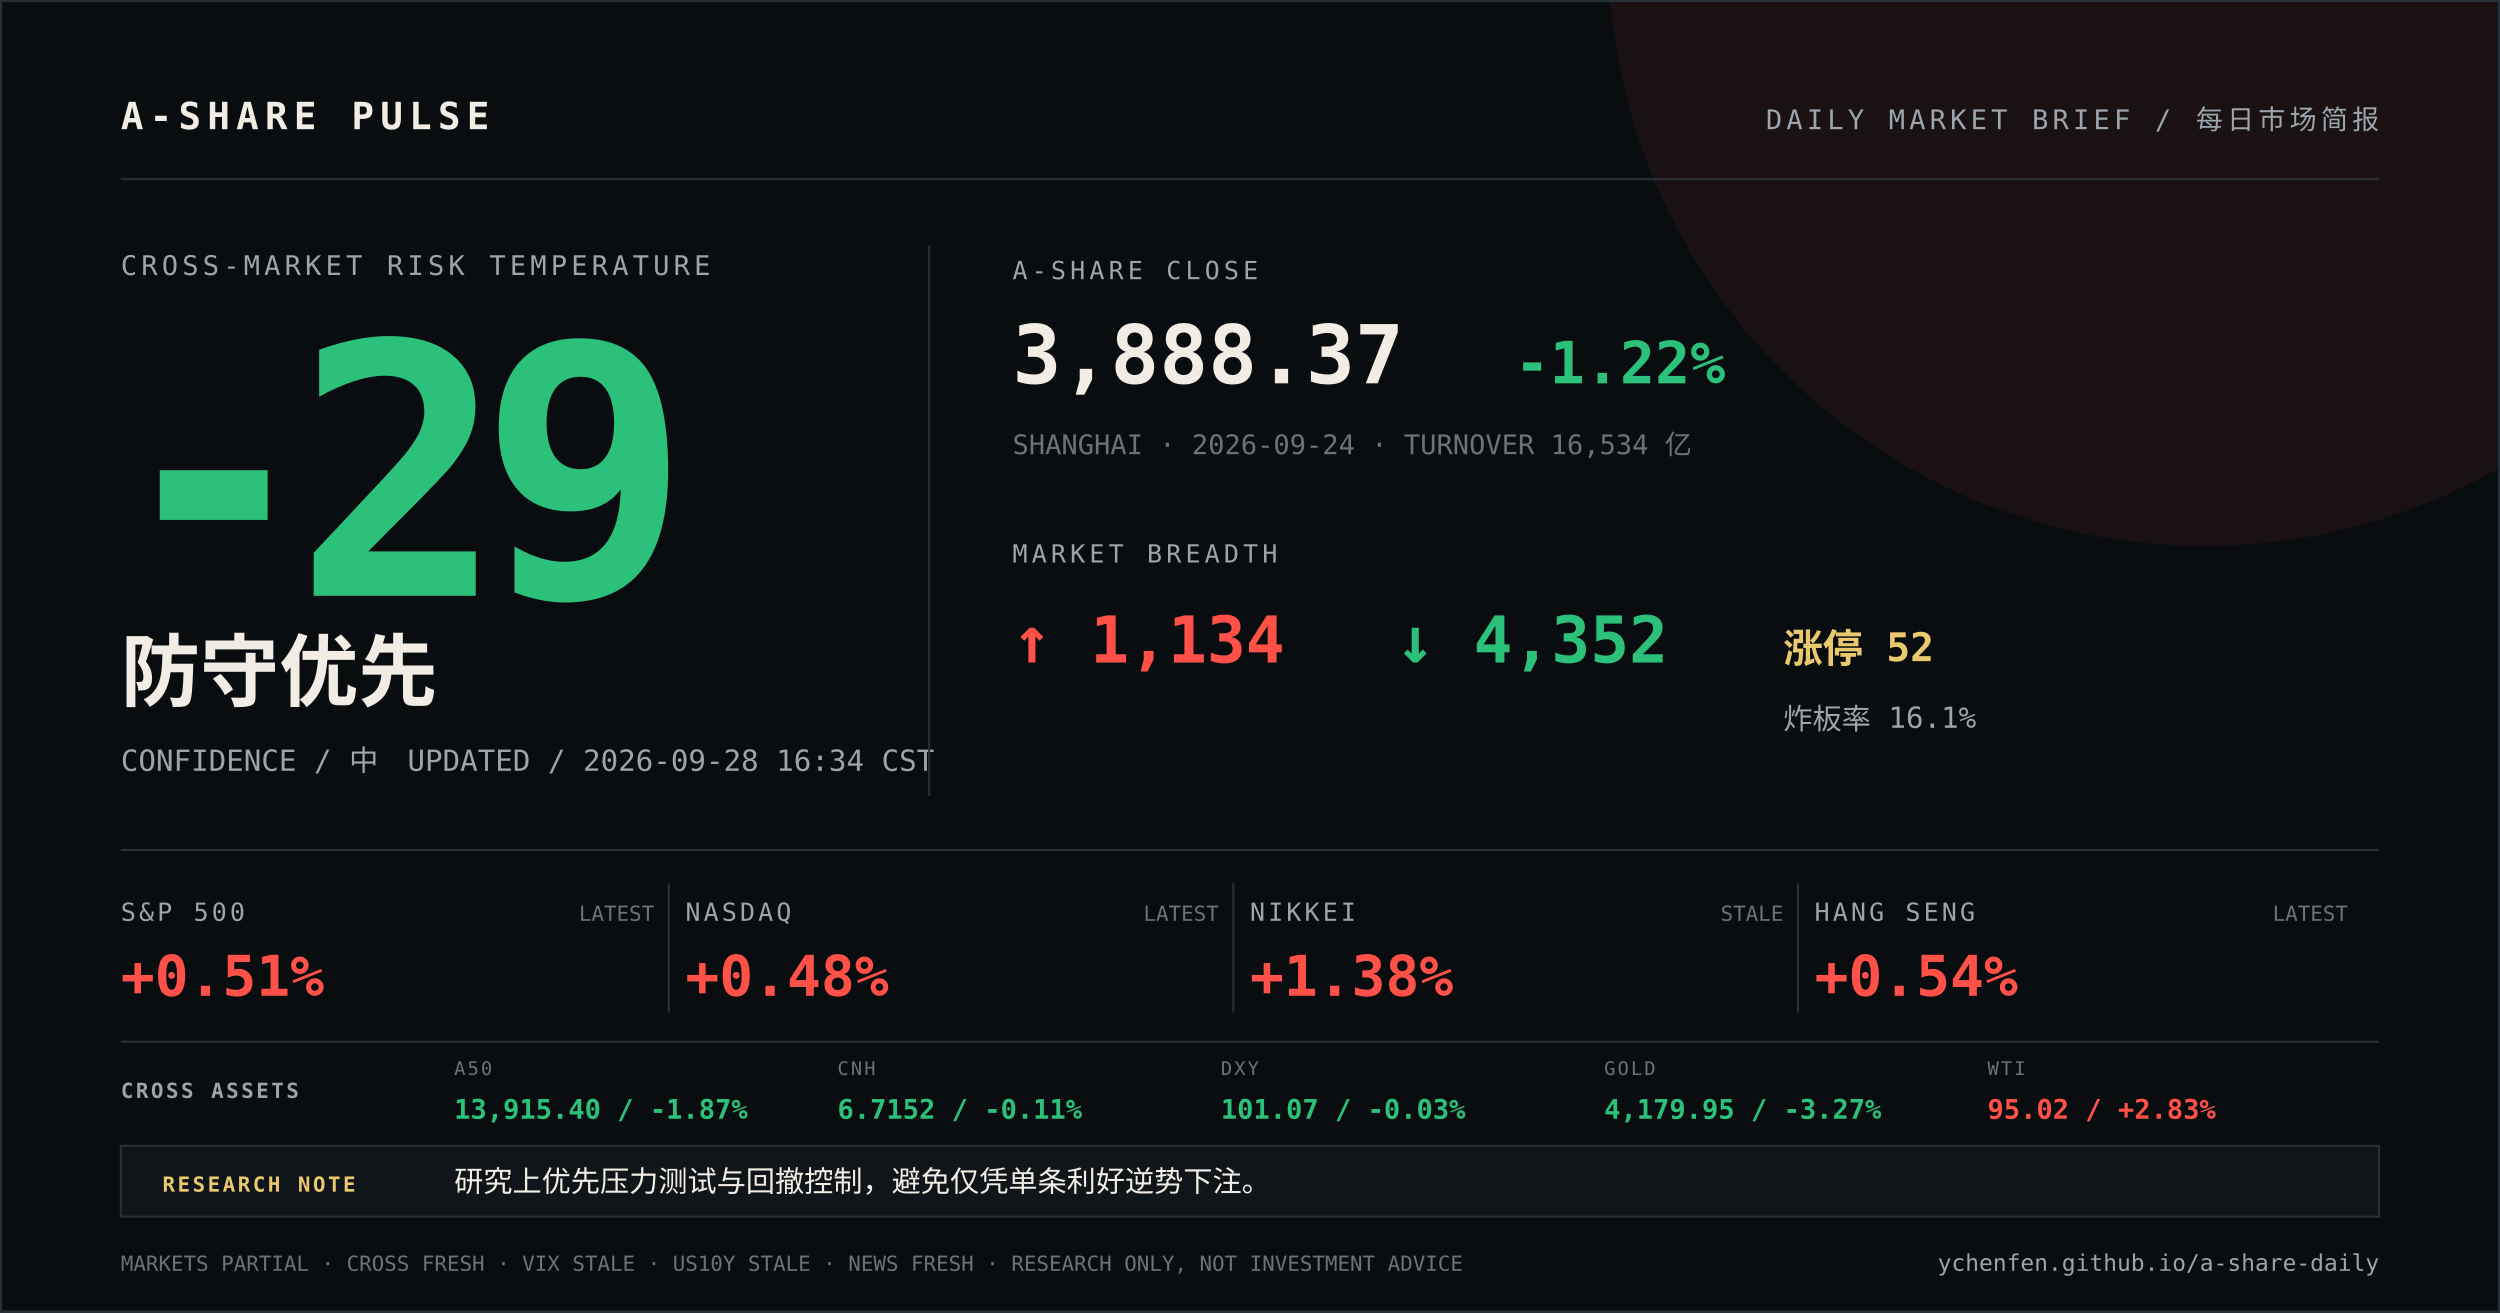
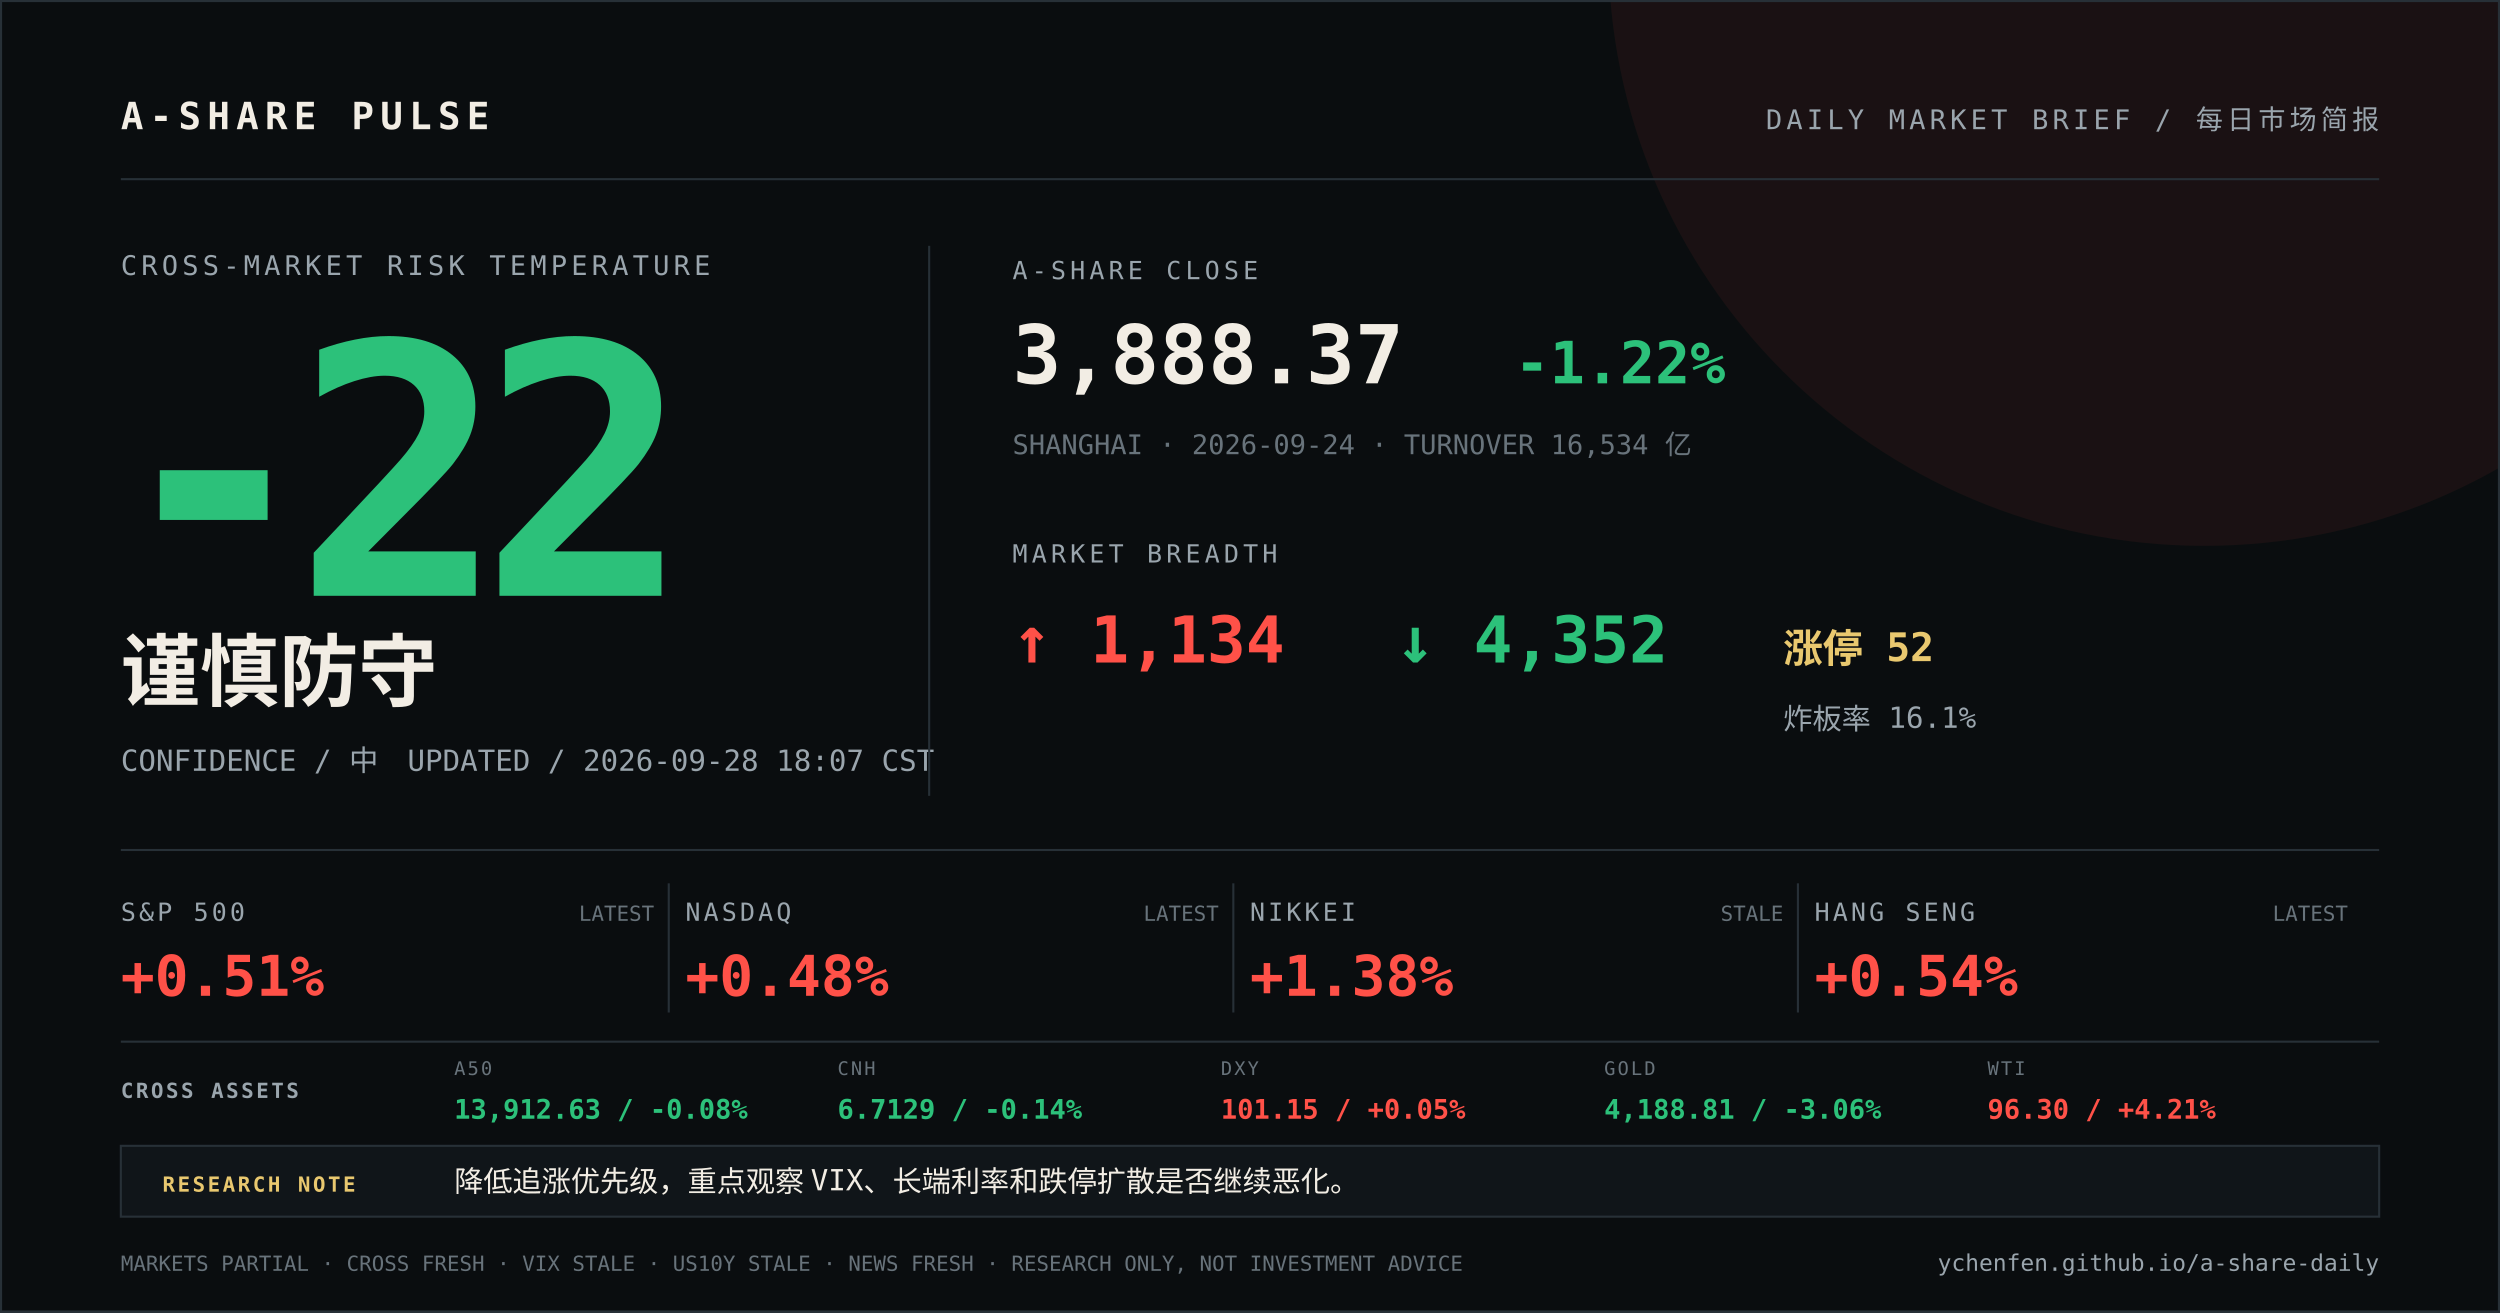
<svg xmlns="http://www.w3.org/2000/svg" width="1200" height="630" viewBox="0 0 1200 630">
  <rect width="1200" height="630" fill="#0a0d0f" />
  <circle cx="1058" cy="-24" r="286" fill="#ff5148" opacity="0.07" />
  <path d="M0 0H1200V630H0Z" fill="none" stroke="#273037" stroke-width="2" />
  <g font-family="DIN Alternate, SFMono-Regular, Menlo, monospace">
    <text x="58" y="62" fill="#f2ede4" font-size="18" font-weight="700" letter-spacing="3">A-SHARE PULSE</text>
    <text x="1142" y="62" fill="#9aa5ad" font-size="13" text-anchor="end" letter-spacing="2">DAILY MARKET BRIEF / 每日市场简报</text>
    <line x1="58" y1="86" x2="1142" y2="86" stroke="#273037" />
    <text x="58" y="132" fill="#9aa5ad" font-size="13" letter-spacing="2">CROSS-MARKET RISK TEMPERATURE</text>
-     <text x="52" y="286" fill="#2cc17a" font-size="168" font-weight="800" letter-spacing="-12">-29</text>
-     <text x="58" y="336" fill="#f2ede4" font-size="38" font-weight="700">防守优先</text>
-     <text x="58" y="370" fill="#9aa5ad" font-size="14">CONFIDENCE / 中　UPDATED / 2026-09-28 16:34 CST</text>
+     <text x="52" y="286" fill="#2cc17a" font-size="168" font-weight="800" letter-spacing="-12">-22</text>
+     <text x="58" y="336" fill="#f2ede4" font-size="38" font-weight="700">谨慎防守</text>
+     <text x="58" y="370" fill="#9aa5ad" font-size="14">CONFIDENCE / 中　UPDATED / 2026-09-28 18:07 CST</text>
    <line x1="446" y1="118" x2="446" y2="382" stroke="#273037" />
    <text x="486" y="134" fill="#9aa5ad" font-size="12" letter-spacing="2">A-SHARE CLOSE</text>
    <text x="486" y="184" fill="#f2ede4" font-size="39" font-weight="700">3,888.37</text>
    <text x="727" y="184" fill="#2cc17a" font-size="28" font-weight="700">-1.22%</text>
    <text x="486" y="218" fill="#68737b" font-size="13">SHANGHAI · 2026-09-24 · TURNOVER 16,534 亿</text>
    <text x="486" y="270" fill="#9aa5ad" font-size="12" letter-spacing="2">MARKET BREADTH</text>
    <text x="486" y="318" fill="#ff5148" font-size="31" font-weight="700">↑ 1,134</text>
    <text x="670" y="318" fill="#2cc17a" font-size="31" font-weight="700">↓ 4,352</text>
    <text x="856" y="318" fill="#e9c86f" font-size="19" font-weight="700">涨停 52</text>
    <text x="856" y="350" fill="#9aa5ad" font-size="14">炸板率 16.1%</text>
    <line x1="58" y1="408" x2="1142" y2="408" stroke="#273037" />
    <text x="58" y="442" fill="#9aa5ad" font-size="12" letter-spacing="1.5">S&amp;P 500</text>
    <text x="58" y="478" fill="#ff5148" font-size="27" font-weight="700">+0.51%</text>
    <text x="314" y="442" fill="#68737b" font-size="10" text-anchor="end">LATEST</text>
    <line x1="321" y1="424" x2="321" y2="486" stroke="#273037" />
    <text x="329" y="442" fill="#9aa5ad" font-size="12" letter-spacing="1.5">NASDAQ</text>
    <text x="329" y="478" fill="#ff5148" font-size="27" font-weight="700">+0.48%</text>
    <text x="585" y="442" fill="#68737b" font-size="10" text-anchor="end">LATEST</text>
    <line x1="592" y1="424" x2="592" y2="486" stroke="#273037" />
    <text x="600" y="442" fill="#9aa5ad" font-size="12" letter-spacing="1.5">NIKKEI</text>
    <text x="600" y="478" fill="#ff5148" font-size="27" font-weight="700">+1.38%</text>
    <text x="856" y="442" fill="#68737b" font-size="10" text-anchor="end">STALE</text>
    <line x1="863" y1="424" x2="863" y2="486" stroke="#273037" />
    <text x="871" y="442" fill="#9aa5ad" font-size="12" letter-spacing="1.5">HANG SENG</text>
    <text x="871" y="478" fill="#ff5148" font-size="27" font-weight="700">+0.54%</text>
    <text x="1127" y="442" fill="#68737b" font-size="10" text-anchor="end">LATEST</text>
    <line x1="58" y1="500" x2="1142" y2="500" stroke="#273037" />
    <text x="58" y="527" fill="#9aa5ad" font-size="10" font-weight="700" letter-spacing="1.2">CROSS ASSETS</text>
    <text x="218" y="516" fill="#68737b" font-size="9" letter-spacing="1">A50</text>
-     <text x="218" y="537" fill="#2cc17a" font-size="13" font-weight="700">13,915.40 / -1.87%</text>
+     <text x="218" y="537" fill="#2cc17a" font-size="13" font-weight="700">13,912.63 / -0.08%</text>
    <text x="402" y="516" fill="#68737b" font-size="9" letter-spacing="1">CNH</text>
-     <text x="402" y="537" fill="#2cc17a" font-size="13" font-weight="700">6.7152 / -0.11%</text>
+     <text x="402" y="537" fill="#2cc17a" font-size="13" font-weight="700">6.7129 / -0.14%</text>
    <text x="586" y="516" fill="#68737b" font-size="9" letter-spacing="1">DXY</text>
-     <text x="586" y="537" fill="#2cc17a" font-size="13" font-weight="700">101.07 / -0.03%</text>
+     <text x="586" y="537" fill="#ff5148" font-size="13" font-weight="700">101.15 / +0.05%</text>
    <text x="770" y="516" fill="#68737b" font-size="9" letter-spacing="1">GOLD</text>
-     <text x="770" y="537" fill="#2cc17a" font-size="13" font-weight="700">4,179.95 / -3.27%</text>
+     <text x="770" y="537" fill="#2cc17a" font-size="13" font-weight="700">4,188.81 / -3.06%</text>
    <text x="954" y="516" fill="#68737b" font-size="9" letter-spacing="1">WTI</text>
-     <text x="954" y="537" fill="#ff5148" font-size="13" font-weight="700">95.02 / +2.83%</text>
+     <text x="954" y="537" fill="#ff5148" font-size="13" font-weight="700">96.30 / +4.21%</text>
    <rect x="58" y="550" width="1084" height="34" fill="#101519" stroke="#273037" />
    <text x="78" y="572" fill="#e9c86f" font-size="10" font-weight="700" letter-spacing="1.2">RESEARCH NOTE</text>
-     <text x="218" y="572" fill="#f2ede4" font-size="14">研究上优先压力测试与回撤控制，避免仅凭单条利好逆势下注。</text>
+     <text x="218" y="572" fill="#f2ede4" font-size="14">降低追涨优先级，重点观察 VIX、长端利率和跌停扩散是否继续恶化。</text>
    <text x="58" y="610" fill="#68737b" font-size="10">MARKETS PARTIAL · CROSS FRESH · VIX STALE · US10Y STALE · NEWS FRESH · RESEARCH ONLY, NOT INVESTMENT ADVICE</text>
    <text x="1142" y="610" fill="#9aa5ad" font-size="11" text-anchor="end">ychenfen.github.io/a-share-daily</text>
  </g>
</svg>
